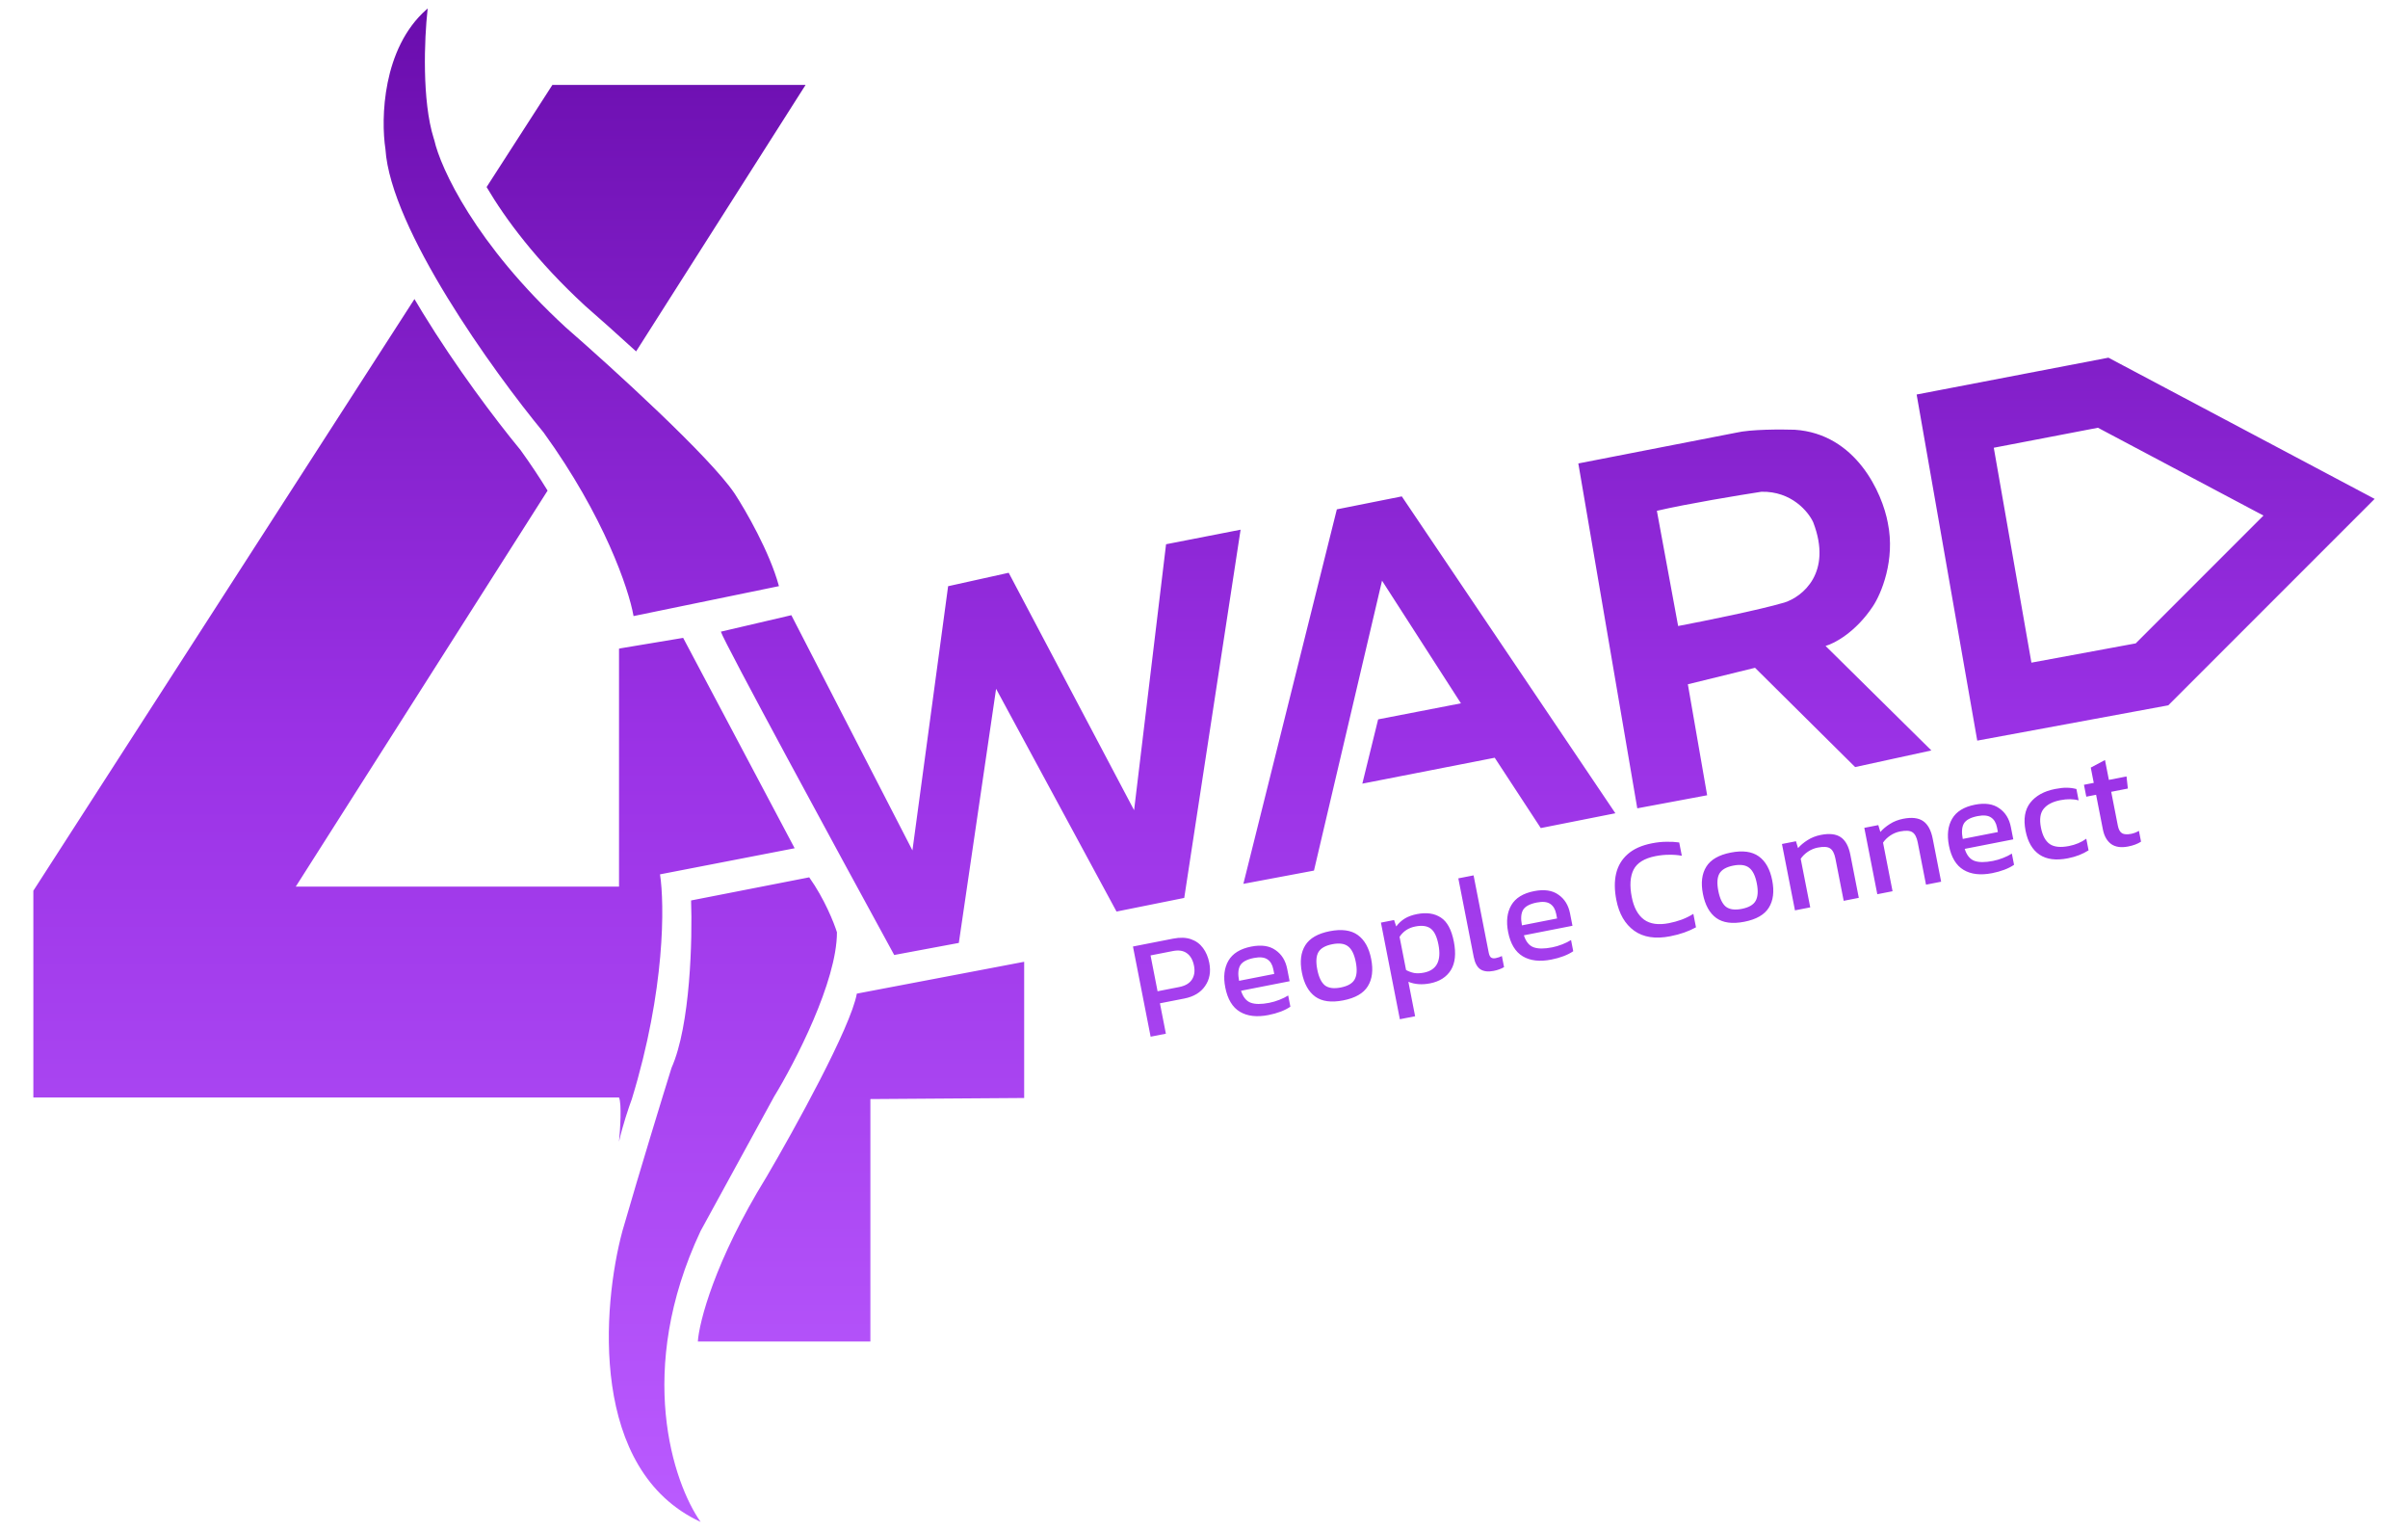
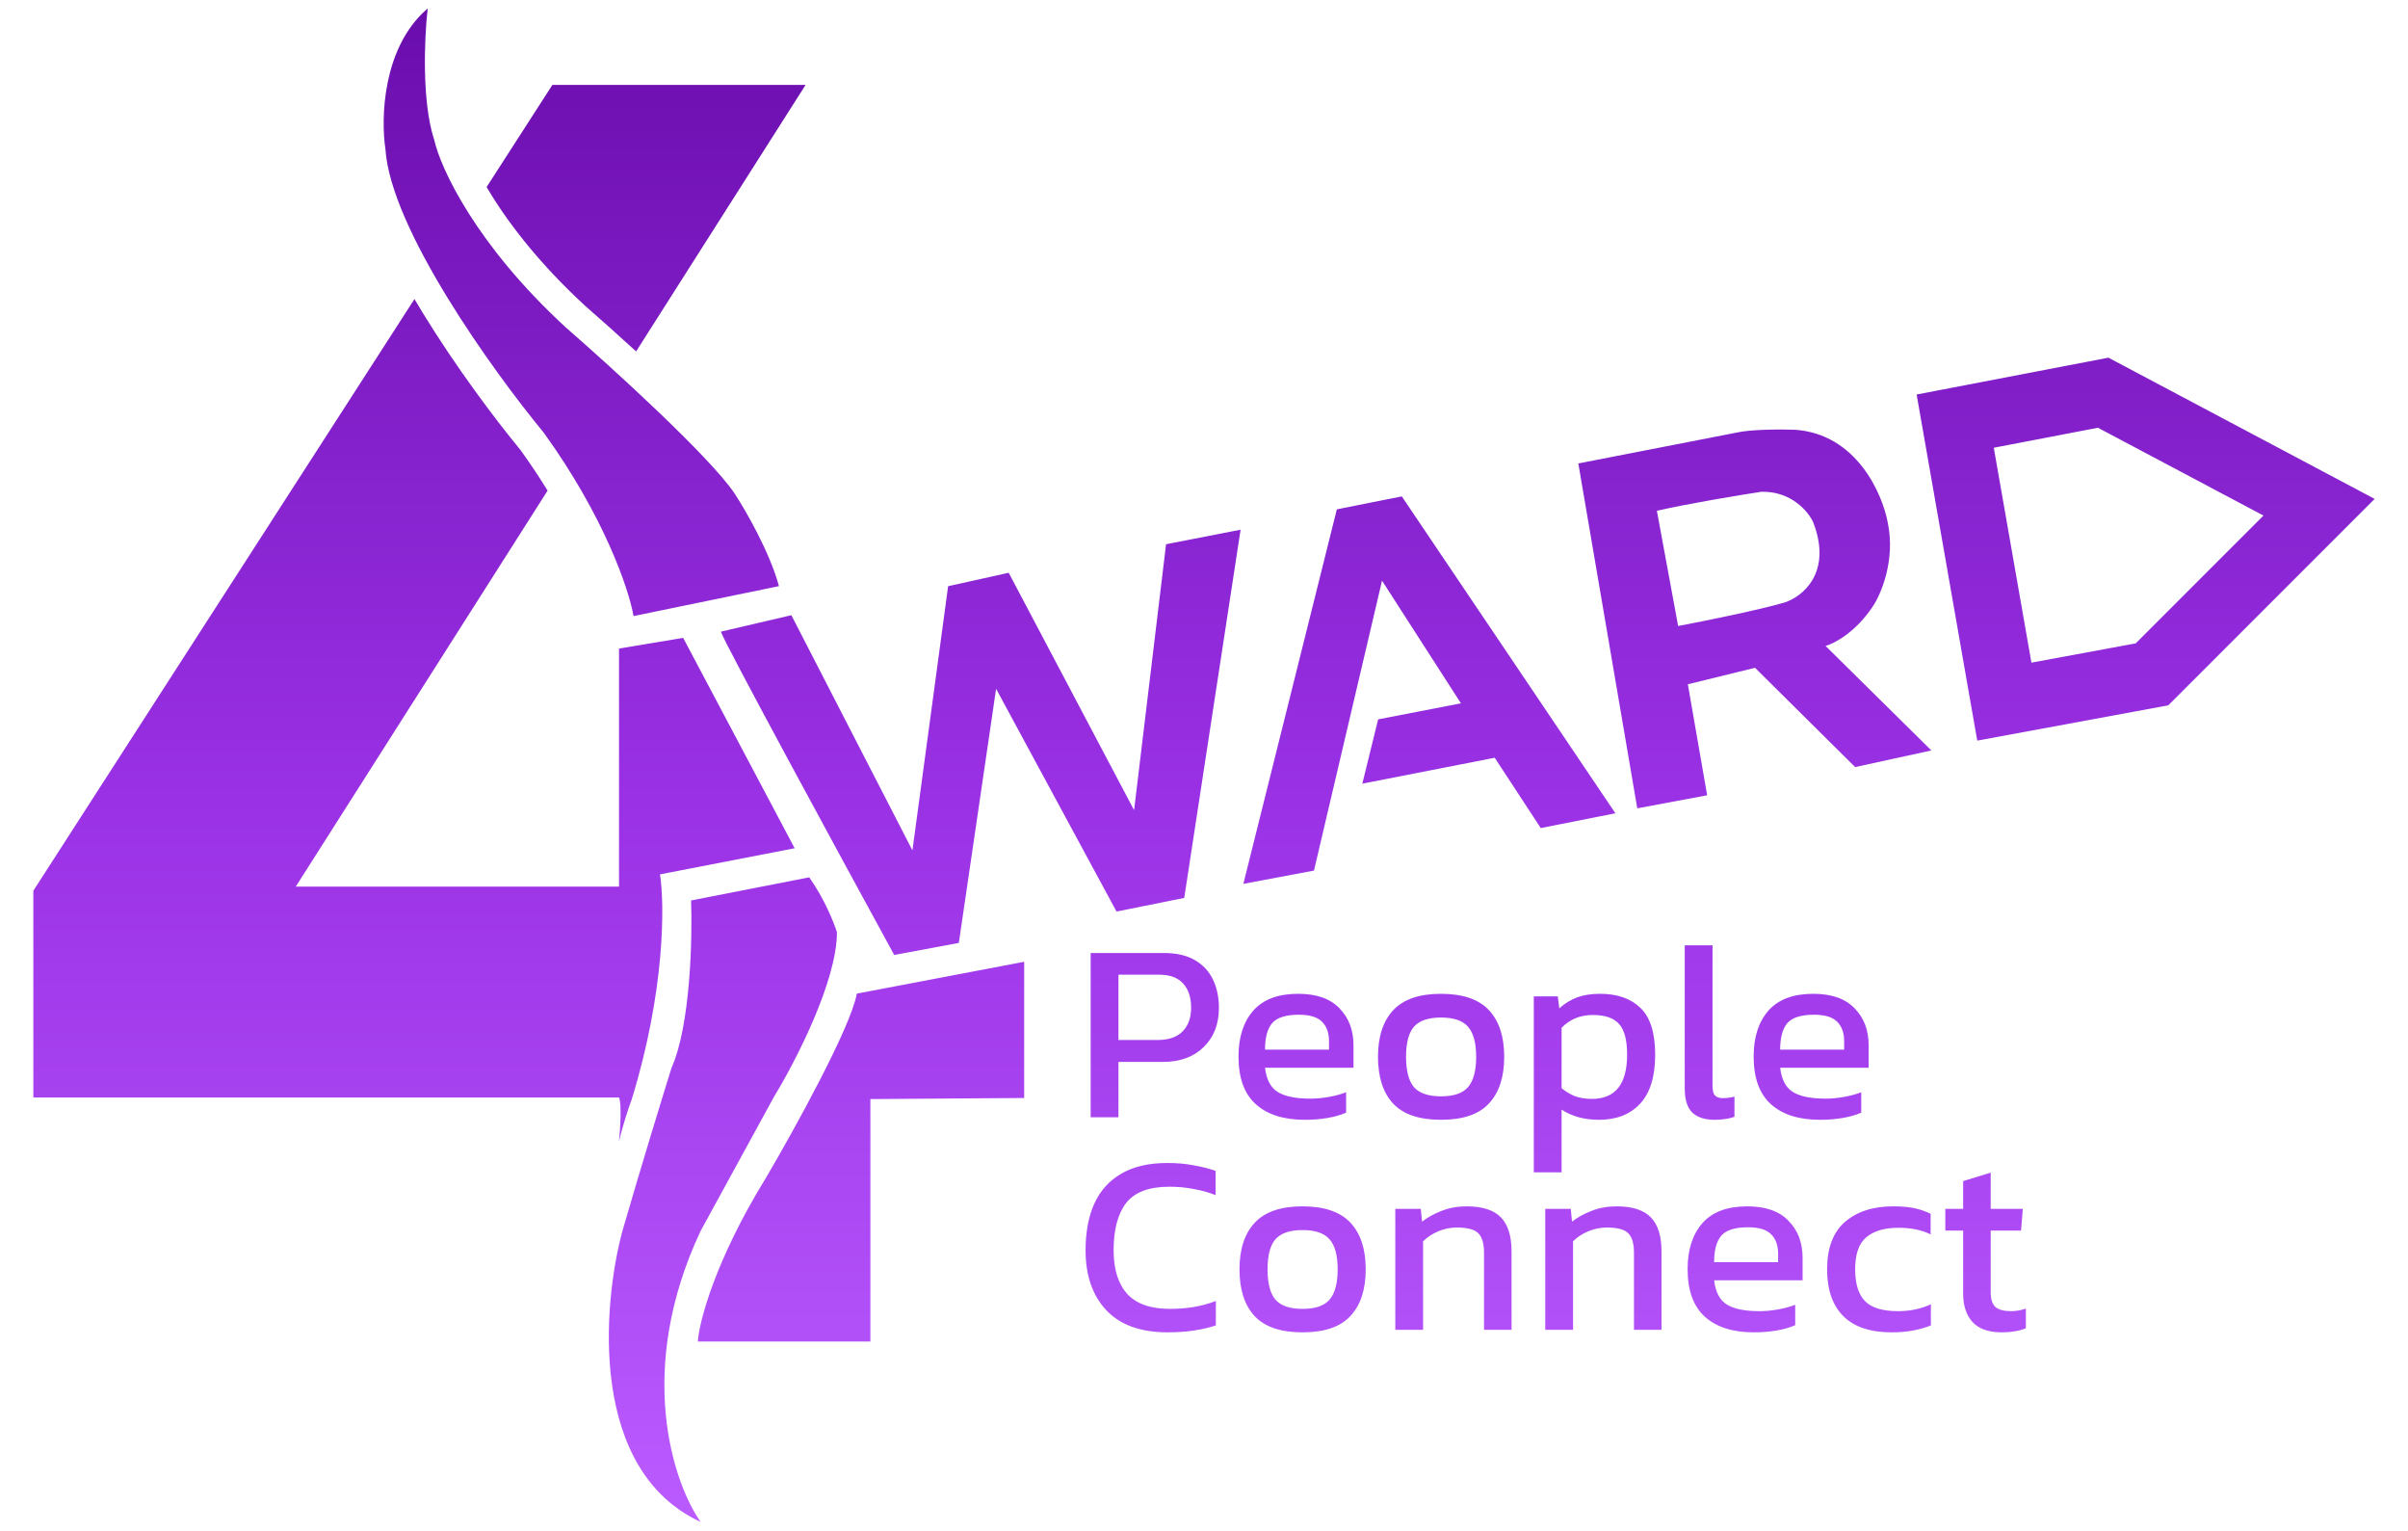
<svg xmlns="http://www.w3.org/2000/svg" width="1700" height="1080" viewBox="0 0 1700 1080" fill="none">
-   <path d="M571.295 619.189C582.029 634.274 588.816 651.329 590.868 657.971C590.868 692.667 561.283 749.752 546.49 773.958L494.619 868.766C448.282 967.204 475.312 1046.68 494.619 1074.11C416.012 1037.79 425.067 922.082 439.42 868.766C452.239 824.46 467.868 773.56 474.079 753.649C487.448 723.67 488.858 662.396 487.892 635.506L571.295 619.189ZM723.044 774.917L614.473 775.679V946.794H492.659C493.546 933.302 504.485 889.997 541.139 830.601C560.63 797.394 600.67 725.035 604.904 701.26L723.044 678.79V774.917ZM292.603 211.059C294.531 214.333 296.49 217.593 298.472 220.83C321.841 258.988 349.147 295.372 367.486 317.634C374.589 327.473 380.934 337.056 386.586 346.254L208.814 625.72H437.016V457.802L438.693 457.457L482.296 450.191L561.006 598.661L465.949 617.089C469.183 637.782 469.733 698.47 446.066 775.679C444.074 781.014 439.476 794.497 437.016 805.749C437.845 797.194 439.005 778.98 437.016 774.566H23.545V628.646L292.603 211.059ZM828.21 662.449C833.086 661.493 837.286 661.628 840.81 662.853C844.334 664.078 847.17 666.156 849.319 669.087C851.454 671.953 852.922 675.428 853.723 679.513C854.963 685.838 853.98 691.3 850.776 695.896C847.637 700.479 842.741 703.423 836.086 704.727L818.889 708.097L823.092 729.544L812.32 731.656L799.845 668.007L828.21 662.449ZM1000.41 645.12C1007.13 643.802 1012.73 644.621 1017.21 647.575C1021.68 650.463 1024.74 656.123 1026.39 664.556C1028.04 672.99 1027.34 679.697 1024.28 684.675C1021.2 689.588 1016.31 692.703 1009.59 694.02C1003.92 695.131 998.818 694.761 994.282 692.914L999.047 717.227L988.275 719.338L974.909 651.144L984.199 649.323L985.702 653.852C987.436 651.528 989.465 649.66 991.788 648.247C994.111 646.833 996.985 645.791 1000.41 645.12ZM883.378 668.056C890.494 666.661 896.199 667.494 900.493 670.552C904.84 673.532 907.588 677.953 908.738 683.817L910.443 692.514L876.148 699.236C877.566 703.679 879.826 706.486 882.929 707.657C886.032 708.827 890.417 708.857 896.083 707.747C898.455 707.282 900.848 706.573 903.261 705.622C905.674 704.67 907.733 703.65 909.436 702.564L910.986 710.47C909.058 711.806 906.755 712.975 904.078 713.979C901.467 714.97 898.614 715.769 895.517 716.375C887.347 717.977 880.628 717.207 875.36 714.066C870.092 710.925 866.644 705.204 865.017 696.902C863.545 689.391 864.294 683.086 867.263 677.989C870.232 672.891 875.604 669.58 883.378 668.056ZM938.736 657.207C947.169 655.555 953.776 656.449 958.556 659.891C963.335 663.333 966.494 668.974 968.031 676.815C969.567 684.655 968.771 691.071 965.645 696.063C962.584 701.042 956.803 704.364 948.304 706.03C939.87 707.683 933.263 706.788 928.484 703.346C923.77 699.891 920.645 694.243 919.109 686.403C917.572 678.562 918.367 672.146 921.493 667.155C924.62 662.163 930.368 658.847 938.736 657.207ZM837.928 672.756C835.446 670.916 832.13 670.404 827.979 671.217L812.265 674.297L817.223 699.598L832.444 696.615C836.726 695.775 839.735 694.023 841.47 691.357C843.205 688.691 843.698 685.446 842.949 681.624C842.149 677.54 840.475 674.583 837.928 672.756ZM951.71 667.904C949.203 665.932 945.478 665.43 940.536 666.399C935.661 667.355 932.402 669.225 930.758 672.01C929.181 674.782 928.921 678.87 929.98 684.272C931.039 689.675 932.829 693.396 935.349 695.433C937.922 697.392 941.646 697.893 946.522 696.938C951.463 695.969 954.723 694.099 956.301 691.327C957.932 688.476 958.217 684.349 957.158 678.946C956.1 673.543 954.283 669.863 951.71 667.904ZM894.799 677.107C892.659 675.611 889.48 675.277 885.263 676.103C880.256 677.084 877.01 678.849 875.526 681.398C874.107 683.934 873.856 687.54 874.773 692.218L899.579 687.357L898.94 684.095C898.307 680.867 896.927 678.537 894.799 677.107ZM1010.13 655.427C1007.62 653.456 1003.96 652.942 999.154 653.884C994.344 654.827 990.648 657.262 988.065 661.189L992.656 684.612C994.416 685.567 996.296 686.259 998.296 686.688C1000.35 687.038 1002.66 686.962 1005.23 686.458C1014.32 684.676 1017.75 678.053 1015.5 666.588C1014.41 661.054 1012.62 657.333 1010.13 655.427ZM1050.99 672.255C1051.35 674.1 1051.93 675.287 1052.72 675.817C1053.5 676.346 1054.56 676.482 1055.88 676.224C1057.46 675.914 1058.93 675.419 1060.31 674.74L1061.84 682.547C1060.67 683.254 1059.51 683.79 1058.35 684.154C1057.27 684.571 1055.97 684.928 1054.46 685.225C1050.64 685.974 1047.56 685.62 1045.22 684.163C1042.87 682.639 1041.27 679.703 1040.41 675.355L1029.55 619.91L1040.32 617.798L1050.99 672.255ZM1083.07 628.92C1090.18 627.526 1095.89 628.357 1100.18 631.415C1104.53 634.395 1107.27 638.817 1108.42 644.681L1110.13 653.378L1075.83 660.099C1077.25 664.542 1079.51 667.349 1082.62 668.52C1085.72 669.691 1090.1 669.72 1095.77 668.61C1098.14 668.145 1100.54 667.437 1102.95 666.485C1105.36 665.533 1107.42 664.514 1109.12 663.427L1110.67 671.334C1108.74 672.67 1106.44 673.84 1103.76 674.843C1101.15 675.834 1098.3 676.633 1095.2 677.24C1087.03 678.841 1080.31 678.07 1075.05 674.929C1069.78 671.788 1066.33 666.067 1064.7 657.765C1063.23 650.254 1063.98 643.95 1066.95 638.852C1069.92 633.755 1075.29 630.444 1083.07 628.92ZM836.049 633.717L788.244 643.342L703.223 486.132L676.914 665.48L631.296 673.994C591.426 601 511.132 453.174 508.922 445.809L558.676 434.178L644.161 600.178L669.351 413.726L712.119 404.239L800.646 571.8L823.216 384.106L875.833 373.839L836.049 633.717ZM1176.46 594.091C1179.66 594.011 1182.67 594.175 1185.49 594.581L1187.33 603.97C1184.49 603.433 1181.5 603.197 1178.36 603.264C1175.28 603.252 1172.1 603.569 1168.8 604.214C1160.89 605.764 1155.71 608.97 1153.24 613.832C1150.84 618.682 1150.42 625.094 1151.98 633.066C1153.44 640.511 1156.33 645.829 1160.65 649.019C1164.96 652.143 1170.83 652.975 1178.28 651.516C1181.31 650.922 1184.29 650.098 1187.23 649.042C1190.23 647.908 1192.97 646.549 1195.47 644.965L1197.33 654.454C1194.86 655.827 1192.12 657.048 1189.11 658.116C1186.17 659.171 1182.86 660.06 1179.17 660.783C1168.69 662.836 1160.19 661.526 1153.67 656.853C1147.21 652.167 1143.02 644.948 1141.11 635.197C1139.74 628.213 1139.68 621.997 1140.94 616.55C1142.25 611.025 1144.99 606.453 1149.13 602.834C1153.27 599.151 1158.96 596.599 1166.21 595.178C1169.9 594.455 1173.32 594.092 1176.46 594.091ZM1094.49 637.971C1092.35 636.475 1089.17 636.14 1084.95 636.966C1079.94 637.948 1076.7 639.713 1075.21 642.261C1073.79 644.797 1073.54 648.404 1074.46 653.082L1099.27 648.22L1098.63 644.959C1097.99 641.731 1096.61 639.402 1094.49 637.971ZM1221.86 601.718C1230.29 600.065 1236.9 600.96 1241.68 604.402C1246.46 607.844 1249.61 613.485 1251.15 621.326C1252.69 629.166 1251.89 635.583 1248.77 640.575C1245.71 645.553 1239.93 648.876 1231.43 650.541C1222.99 652.194 1216.39 651.3 1211.61 647.858C1206.89 644.403 1203.77 638.755 1202.23 630.915C1200.69 623.074 1201.49 616.657 1204.62 611.665C1207.74 606.674 1213.49 603.358 1221.86 601.718ZM1285.51 589.243C1291.57 588.055 1296.26 588.606 1299.59 590.897C1302.91 593.188 1305.16 597.331 1306.33 603.327L1312.28 633.667L1301.61 635.76L1295.76 605.913C1295.05 602.289 1293.79 599.9 1291.99 598.748C1290.26 597.582 1287.35 597.4 1283.26 598.201C1280.83 598.678 1278.52 599.644 1276.34 601.097C1274.23 602.537 1272.54 604.203 1271.26 606.094L1277.99 640.389L1267.21 642.5L1258.03 595.654L1267.92 593.717L1269.38 598.562C1271.16 596.502 1273.4 594.627 1276.08 592.939C1278.81 591.172 1281.95 589.94 1285.51 589.243ZM1234.83 612.415C1232.32 610.443 1228.6 609.941 1223.66 610.91C1218.78 611.865 1215.52 613.736 1213.88 616.521C1212.3 619.293 1212.04 623.381 1213.1 628.784C1214.16 634.186 1215.95 637.906 1218.47 639.944C1221.04 641.902 1224.77 642.404 1229.64 641.449C1234.59 640.48 1237.85 638.61 1239.42 635.837C1241.05 632.986 1241.34 628.859 1240.28 623.457C1239.22 618.054 1237.41 614.373 1234.83 612.415ZM1343.64 577.85C1349.7 576.662 1354.39 577.214 1357.71 579.504C1361.04 581.795 1363.28 585.939 1364.46 591.934L1370.41 622.276L1359.73 624.368L1353.88 594.52C1353.17 590.896 1351.92 588.508 1350.12 587.356C1348.38 586.191 1345.47 586.008 1341.39 586.809C1338.95 587.287 1336.64 588.252 1334.47 589.706C1332.35 591.146 1330.66 592.812 1329.39 594.703L1336.11 628.998L1325.34 631.109L1316.16 584.262L1326.04 582.325L1327.5 587.169C1329.29 585.109 1331.52 583.235 1334.2 581.546C1336.93 579.779 1340.08 578.547 1343.64 577.85ZM1140.43 573.968L1087.75 584.417L1055.24 534.786L961.781 553.071L972.936 507.698L1031.39 496.375L975.69 409.817L927.636 614.43L877.796 623.784L943.787 359.48L989.645 350.337L1140.43 573.968ZM1394.27 567.926C1401.39 566.532 1407.09 567.363 1411.39 570.421C1415.74 573.401 1418.48 577.823 1419.63 583.687L1421.34 592.384L1387.04 599.106C1388.46 603.549 1390.72 606.355 1393.82 607.526C1396.93 608.697 1401.31 608.727 1406.98 607.617C1409.35 607.152 1411.74 606.444 1414.16 605.492C1416.57 604.54 1418.63 603.52 1420.33 602.434L1421.88 610.34C1419.95 611.676 1417.65 612.846 1414.97 613.849C1412.36 614.84 1409.51 615.639 1406.41 616.246C1398.24 617.847 1391.52 617.077 1386.26 613.936C1380.99 610.795 1377.54 605.074 1375.91 596.772C1374.44 589.261 1375.19 582.955 1378.16 577.858C1381.13 572.76 1386.5 569.45 1394.27 567.926ZM1459.06 555.948C1461.39 555.97 1463.67 556.275 1465.91 556.863L1467.47 564.868C1463.71 563.826 1459.39 563.783 1454.52 564.739C1449.12 565.798 1445.2 567.83 1442.78 570.836C1440.35 573.777 1439.71 578.212 1440.87 584.142C1441.97 589.742 1444.06 593.608 1447.15 595.74C1450.22 597.806 1454.72 598.258 1460.65 597.096C1465.33 596.179 1469.41 594.456 1472.88 591.928L1474.49 600.131C1472.48 601.414 1470.27 602.532 1467.86 603.484C1465.51 604.423 1462.82 605.189 1459.79 605.783C1451.56 607.397 1444.92 606.542 1439.89 603.217C1434.85 599.827 1431.55 594.178 1430 586.272C1428.39 578.036 1429.49 571.457 1433.32 566.534C1437.21 561.598 1443.04 558.368 1450.82 556.844C1454.04 556.211 1456.79 555.913 1459.06 555.948ZM1488.83 550.421L1501.28 547.98L1502.23 556.516L1490.47 558.822L1495.16 582.739C1495.69 585.44 1496.69 587.228 1498.16 588.103C1499.62 588.912 1501.77 589.039 1504.6 588.484C1506.38 588.135 1508.19 587.437 1510.04 586.391L1511.53 594.001C1509.17 595.559 1506.14 596.699 1502.45 597.422C1497.44 598.404 1493.43 597.822 1490.41 595.677C1487.44 593.454 1485.51 590.036 1484.6 585.424L1479.8 560.914L1472.88 562.269L1471.23 553.869L1478.15 552.513L1476.04 541.74L1486.08 536.387L1488.83 550.421ZM1405.69 576.977C1403.55 575.481 1400.38 575.146 1396.16 575.972C1391.15 576.954 1387.9 578.719 1386.42 581.268C1385 583.804 1384.75 587.411 1385.67 592.088L1410.47 587.227L1409.84 583.965C1409.2 580.737 1407.82 578.407 1405.69 576.977ZM1225.68 305.372C1235.83 302.95 1257.44 302.975 1266.98 303.29C1310.41 306.081 1328.92 348.223 1332.75 368.945C1338.21 395.412 1327.99 419.31 1322.2 427.951C1309.97 446.368 1294.84 454.24 1288.81 455.874L1363.51 529.637L1309.69 541.37L1239.02 471.302L1191.59 482.935L1205.21 561.271L1155.88 570.483L1114.27 327.085L1225.68 305.372ZM1676.45 352.096L1530.76 497.79L1395.9 522.704L1353.11 278.435L1488.51 252.437L1676.45 352.096ZM1407.57 316L1434.14 467.671L1507.77 454.069L1597.97 363.867L1481.1 301.885L1407.57 316ZM1243.52 347.064C1227.88 349.461 1191.24 355.507 1169.72 360.51L1184.73 441.813C1202.35 438.477 1242.02 430.493 1259.78 425.24C1272.29 421.278 1293.87 404.413 1280.11 368.64C1276.77 361.239 1264.78 346.564 1243.52 347.064ZM301.807 7.242C300.732 16.892 299.682 33.067 300.026 50.204C300.359 66.814 302.002 84.284 306.181 97.589L306.593 98.864L306.601 98.888L306.607 98.913C310.962 118.451 335.623 172.375 399.428 231.074H399.429C415.791 245.322 441.391 268.292 465.015 290.894C488.253 313.127 509.63 335.053 518.39 347.969L518.798 348.577L518.799 348.58C526.423 360.248 543.302 389.509 549.776 413.166L549.916 413.681L549.394 413.789L447.769 434.697L447.266 434.8L447.176 434.294C443.923 416.017 426.678 364.518 383.746 305.197C365.897 283.584 338.907 247.671 315.923 210.141C304.429 191.372 293.931 172.191 286.08 154.186C278.237 136.197 273.019 119.349 272.108 105.245C270.462 94.528 269.933 76.785 273.674 58.303C277.418 39.81 285.45 20.523 300.979 6.811L301.95 5.954L301.807 7.242ZM449.08 248.012C435.474 235.57 422.782 224.285 413.167 215.907C378.794 184.263 356.807 154.571 343.533 132.014L389.982 59.926H568.726L449.08 248.012Z" fill="url(#paint0_linear_85_21)" />
+   <path d="M571.295 619.188C582.028 634.273 588.816 651.329 590.868 657.971C590.868 692.666 561.283 749.752 546.49 773.958L494.619 868.766C448.282 967.203 475.312 1046.68 494.619 1074.11C416.013 1037.79 425.067 922.081 439.42 868.766C452.239 824.459 467.867 773.56 474.079 753.648C487.448 723.669 488.858 662.395 487.892 635.506L571.295 619.188ZM723.044 774.917L614.473 775.679V946.794H492.659C493.546 933.301 504.485 889.996 541.139 830.601C560.63 797.393 600.67 725.034 604.903 701.26L723.044 678.79V774.917ZM824.168 820.793C830.888 820.793 837.008 821.332 842.527 822.412C848.167 823.372 853.388 824.693 858.188 826.373V843.473C853.388 841.553 848.228 840.112 842.708 839.152C837.308 838.072 831.607 837.532 825.607 837.532C811.208 837.532 801.008 841.373 795.008 849.053C789.128 856.733 786.188 867.833 786.188 882.353C786.188 895.912 789.427 906.233 795.907 913.312C802.387 920.272 812.408 923.753 825.968 923.753C831.488 923.753 837.007 923.332 842.527 922.492C848.167 921.532 853.448 920.093 858.368 918.173V935.452C853.568 937.012 848.348 938.213 842.708 939.053C837.188 939.893 831.068 940.312 824.348 940.312C805.268 940.312 790.808 935.092 780.968 924.652C771.248 914.212 766.388 900.112 766.388 882.353C766.388 869.633 768.428 858.713 772.508 849.593C776.708 840.353 783.068 833.273 791.588 828.353C800.108 823.313 810.968 820.793 824.168 820.793ZM919.522 851.393C934.882 851.393 946.162 855.232 953.362 862.912C960.562 870.592 964.163 881.573 964.163 895.853C964.163 910.133 960.562 921.113 953.362 928.793C946.282 936.473 935.002 940.312 919.522 940.312C904.163 940.312 892.883 936.473 885.683 928.793C878.603 921.113 875.062 910.133 875.062 895.853C875.063 881.573 878.662 870.592 885.862 862.912C893.062 855.232 904.283 851.393 919.522 851.393ZM1233.54 851.393C1246.5 851.393 1256.22 854.812 1262.7 861.652C1269.3 868.372 1272.6 877.073 1272.6 887.753V903.593H1210.14C1211.1 911.873 1214.1 917.572 1219.14 920.692C1224.18 923.812 1231.86 925.373 1242.18 925.373C1246.5 925.373 1250.94 924.952 1255.5 924.112C1260.06 923.272 1264.02 922.193 1267.38 920.873V935.272C1263.54 936.952 1259.1 938.213 1254.06 939.053C1249.14 939.893 1243.86 940.312 1238.22 940.312C1223.34 940.312 1211.82 936.653 1203.66 929.333C1195.5 922.013 1191.42 910.793 1191.42 895.673C1191.42 881.993 1194.9 871.192 1201.86 863.272C1208.82 855.352 1219.38 851.393 1233.54 851.393ZM1336.52 851.393C1342.4 851.393 1347.32 851.812 1351.28 852.652C1355.36 853.492 1359.26 854.812 1362.98 856.612V871.192C1356.74 868.072 1349.18 866.513 1340.3 866.513C1330.46 866.513 1322.9 868.733 1317.62 873.173C1312.34 877.493 1309.7 885.053 1309.7 895.853C1309.7 906.053 1312.04 913.553 1316.72 918.353C1321.4 923.032 1329.14 925.373 1339.94 925.373C1348.46 925.373 1356.2 923.753 1363.16 920.513V935.452C1359.2 937.012 1354.94 938.213 1350.38 939.053C1345.94 939.893 1340.96 940.312 1335.44 940.312C1320.44 940.312 1309.1 936.533 1301.42 928.973C1293.74 921.293 1289.9 910.252 1289.9 895.853C1289.9 880.853 1294.1 869.693 1302.5 862.373C1311.02 855.053 1322.36 851.393 1336.52 851.393ZM1405.39 853.192H1428.07L1426.81 868.492H1405.39V912.053C1405.39 916.973 1406.53 920.452 1408.81 922.492C1411.09 924.412 1414.81 925.373 1419.97 925.373C1423.21 925.373 1426.63 924.772 1430.23 923.572V937.433C1425.55 939.353 1419.85 940.312 1413.13 940.312C1404.01 940.312 1397.17 937.912 1392.61 933.112C1388.17 928.192 1385.95 921.533 1385.95 913.133V868.492H1373.35V853.192H1385.95V833.572L1405.39 827.633V853.192ZM1035.45 851.393C1046.49 851.393 1054.53 853.973 1059.57 859.133C1064.61 864.293 1067.13 872.333 1067.13 883.253V938.513H1047.69V884.152C1047.69 877.553 1046.31 872.933 1043.55 870.293C1040.91 867.653 1035.87 866.333 1028.43 866.333C1023.99 866.333 1019.61 867.232 1015.29 869.032C1011.09 870.832 1007.55 873.173 1004.67 876.053V938.513H985.053V853.192H1003.05L1003.95 862.192C1007.79 859.192 1012.35 856.673 1017.63 854.633C1023.03 852.473 1028.97 851.393 1035.45 851.393ZM1141.32 851.393C1152.36 851.393 1160.39 853.973 1165.43 859.133C1170.47 864.293 1173 872.333 1173 883.253V938.513H1153.55V884.152C1153.55 877.553 1152.17 872.933 1149.42 870.293C1146.78 867.653 1141.73 866.333 1134.29 866.333C1129.86 866.333 1125.48 867.232 1121.16 869.032C1116.96 870.832 1113.42 873.173 1110.54 876.053V938.513H1090.92V853.192H1108.92L1109.82 862.192C1113.66 859.192 1118.22 856.673 1123.5 854.633C1128.9 852.473 1134.84 851.393 1141.32 851.393ZM919.522 868.133C910.643 868.133 904.282 870.292 900.442 874.612C896.722 878.932 894.862 886.013 894.862 895.853C894.862 905.692 896.723 912.832 900.442 917.272C904.282 921.592 910.643 923.753 919.522 923.753C928.522 923.753 934.883 921.592 938.603 917.272C942.443 912.832 944.362 905.693 944.362 895.853C944.362 886.013 942.443 878.932 938.603 874.612C934.883 870.292 928.522 868.133 919.522 868.133ZM1234.08 866.152C1224.96 866.152 1218.66 868.133 1215.18 872.093C1211.82 876.053 1210.14 882.293 1210.14 890.812H1255.32V884.873C1255.32 878.993 1253.7 874.432 1250.46 871.192C1247.22 867.832 1241.76 866.152 1234.08 866.152ZM1129.63 701.393C1141.87 701.393 1151.41 704.753 1158.25 711.473C1165.09 718.073 1168.51 729.052 1168.51 744.412C1168.51 759.772 1164.97 771.293 1157.89 778.973C1150.81 786.532 1141.15 790.312 1128.91 790.312C1118.59 790.312 1109.77 787.912 1102.45 783.112V827.393H1082.83V703.192H1099.75L1100.83 711.652C1104.67 708.172 1108.87 705.592 1113.43 703.912C1117.99 702.232 1123.39 701.393 1129.63 701.393ZM292.603 211.059C294.531 214.332 296.49 217.593 298.472 220.829C321.84 258.987 349.147 295.372 367.485 317.634C374.588 327.472 380.934 337.056 386.586 346.254L208.813 625.72H437.016V457.802L438.692 457.456L482.296 450.19L561.006 598.66L465.949 617.089C469.182 637.781 469.732 698.47 446.065 775.679C444.074 781.013 439.476 794.496 437.016 805.748C437.844 797.193 439.005 778.98 437.016 774.565H23.545V628.646L292.603 211.059ZM916.479 701.393C929.439 701.393 939.16 704.812 945.64 711.652C952.24 718.372 955.54 727.073 955.54 737.753V753.593H893.079C894.039 761.872 897.039 767.572 902.079 770.692C907.119 773.812 914.799 775.373 925.119 775.373C929.439 775.373 933.879 774.952 938.439 774.112C942.999 773.272 946.959 772.193 950.319 770.873V785.272C946.479 786.952 942.04 788.213 937 789.053C932.08 789.893 926.799 790.312 921.159 790.312C906.28 790.312 894.76 786.653 886.6 779.333C878.44 772.013 874.359 760.793 874.359 745.673C874.359 731.993 877.84 721.192 884.8 713.272C891.76 705.353 902.32 701.393 916.479 701.393ZM1017.3 701.393C1032.66 701.393 1043.94 705.232 1051.14 712.912C1058.34 720.592 1061.94 731.573 1061.94 745.853C1061.94 760.133 1058.34 771.113 1051.14 778.793C1044.06 786.473 1032.78 790.312 1017.3 790.312C1001.94 790.312 990.659 786.473 983.459 778.793C976.379 771.113 972.839 760.133 972.839 745.853C972.839 731.573 976.44 720.592 983.64 712.912C990.84 705.232 1002.06 701.393 1017.3 701.393ZM1209.01 766.373C1209.01 769.733 1209.61 772.013 1210.81 773.213C1212.01 774.413 1213.81 775.013 1216.21 775.013C1219.09 775.013 1221.86 774.653 1224.5 773.933V788.152C1222.22 788.992 1219.99 789.532 1217.83 789.772C1215.79 790.132 1213.39 790.312 1210.63 790.312C1203.67 790.312 1198.39 788.632 1194.79 785.272C1191.19 781.793 1189.39 776.093 1189.39 768.173V667.192H1209.01V766.373ZM1280.16 701.393C1293.12 701.393 1302.84 704.812 1309.32 711.652C1315.92 718.372 1319.22 727.073 1319.22 737.753V753.593H1256.76C1257.72 761.873 1260.72 767.572 1265.76 770.692C1270.8 773.812 1278.48 775.373 1288.8 775.373C1293.12 775.373 1297.56 774.952 1302.12 774.112C1306.68 773.272 1310.64 772.193 1314 770.873V785.272C1310.16 786.952 1305.72 788.213 1300.68 789.053C1295.76 789.893 1290.48 790.312 1284.84 790.312C1269.96 790.312 1258.44 786.653 1250.28 779.333C1242.12 772.013 1238.04 760.793 1238.04 745.673C1238.04 731.993 1241.52 721.192 1248.48 713.272C1255.44 705.353 1266 701.393 1280.16 701.393ZM821.647 672.593C830.527 672.593 837.847 674.273 843.607 677.633C849.367 680.993 853.628 685.612 856.388 691.492C859.148 697.252 860.527 703.853 860.527 711.293C860.527 722.813 856.927 732.053 849.728 739.013C842.648 745.973 833.048 749.452 820.928 749.452H789.607V788.513H769.987V672.593H821.647ZM1124.41 716.333C1115.65 716.333 1108.33 719.333 1102.45 725.333V767.992C1105.21 770.272 1108.27 772.132 1111.63 773.572C1115.11 774.892 1119.19 775.553 1123.87 775.553C1140.43 775.553 1148.71 765.112 1148.71 744.232C1148.71 734.153 1146.85 727.012 1143.13 722.812C1139.41 718.493 1133.17 716.333 1124.41 716.333ZM1017.3 718.133C1008.42 718.133 1002.06 720.293 998.22 724.612C994.5 728.932 992.64 736.013 992.64 745.853C992.64 755.693 994.5 762.832 998.22 767.272C1002.06 771.592 1008.42 773.753 1017.3 773.753C1026.3 773.753 1032.66 771.592 1036.38 767.272C1040.22 762.832 1042.14 755.693 1042.14 745.853C1042.14 736.013 1040.22 728.932 1036.38 724.612C1032.66 720.293 1026.3 718.133 1017.3 718.133ZM917.02 716.152C907.9 716.152 901.599 718.133 898.119 722.093C894.759 726.053 893.079 732.293 893.079 740.812H938.26V734.873C938.26 728.993 936.639 724.432 933.399 721.192C930.159 717.833 924.699 716.152 917.02 716.152ZM1280.7 716.152C1271.58 716.152 1265.28 718.133 1261.8 722.093C1258.44 726.053 1256.76 732.293 1256.76 740.812H1301.94V734.873C1301.94 728.993 1300.32 724.432 1297.08 721.192C1293.84 717.832 1288.38 716.152 1280.7 716.152ZM789.607 733.973H817.328C825.128 733.973 831.008 731.932 834.968 727.853C838.928 723.773 840.907 718.253 840.907 711.293C840.907 703.853 838.987 698.093 835.147 694.013C831.427 689.933 825.788 687.893 818.228 687.893H789.607V733.973ZM836.049 633.717L788.244 643.342L703.223 486.132L676.914 665.479L631.296 673.993C591.425 600.999 511.132 453.173 508.922 445.809L558.676 434.178L644.161 600.178L669.351 413.726L712.119 404.238L800.646 571.8L823.216 384.105L875.833 373.839L836.049 633.717ZM1140.43 573.968L1087.75 584.417L1055.24 534.785L961.781 553.07L972.936 507.697L1031.39 496.375L975.689 409.816L927.636 614.43L877.796 623.783L943.787 359.479L989.645 350.337L1140.43 573.968ZM1225.68 305.371C1235.83 302.949 1257.44 302.975 1266.98 303.29C1310.41 306.081 1328.92 348.222 1332.75 368.944C1338.21 395.412 1327.99 419.309 1322.2 427.95C1309.97 446.368 1294.84 454.24 1288.81 455.874L1363.51 529.637L1309.69 541.369L1239.02 471.302L1191.59 482.935L1205.21 561.271L1155.88 570.482L1114.27 327.085L1225.68 305.371ZM1676.45 352.096L1530.76 497.789L1395.9 522.703L1353.11 278.435L1488.51 252.437L1676.45 352.096ZM1407.57 316L1434.14 467.671L1507.77 454.068L1597.97 363.866L1481.1 301.885L1407.57 316ZM1243.52 347.063C1227.88 349.461 1191.23 355.507 1169.72 360.51L1184.73 441.812C1202.35 438.477 1242.02 430.493 1259.78 425.239C1272.29 421.278 1293.87 404.413 1280.11 368.64C1276.77 361.239 1264.78 346.563 1243.52 347.063ZM301.807 7.241C300.732 16.892 299.682 33.067 300.025 50.203C300.359 66.813 302.002 84.284 306.181 97.589L306.593 98.863L306.601 98.888L306.606 98.913C310.962 118.45 335.623 172.375 399.428 231.073H399.429C415.791 245.322 441.391 268.291 465.015 290.894C488.252 313.126 509.629 335.052 518.39 347.969L518.798 348.576L518.799 348.579C526.422 360.248 543.302 389.509 549.775 413.166L549.916 413.681L549.394 413.788L447.769 434.696L447.266 434.8L447.176 434.294C443.922 416.016 426.677 364.517 383.746 305.196C365.896 283.584 338.906 247.67 315.923 210.141C304.429 191.372 293.931 172.19 286.08 154.186C278.236 136.197 273.019 119.349 272.107 105.244C270.462 94.527 269.932 76.784 273.674 58.303C277.418 39.809 285.45 20.522 300.979 6.811L301.95 5.953L301.807 7.241ZM449.08 248.012C435.474 235.569 422.782 224.284 413.167 215.906C378.794 184.262 356.807 154.571 343.533 132.014L389.981 59.926H568.726L449.08 248.012Z" fill="url(#paint0_linear_89_5)" />
  <defs>
-     <linearGradient id="paint0_linear_85_21" x1="850" y1="1074.11" x2="850" y2="5.954" gradientUnits="userSpaceOnUse">
-       <stop stop-color="#BA5BFF" />
+     <linearGradient id="paint0_linear_89_5" x1="850" y1="5.953" x2="850" y2="1074.11" gradientUnits="userSpaceOnUse">
+       <stop stop-color="#6A0DAD" />
      <stop offset="0.524" stop-color="#9A31E5" />
-       <stop offset="1" stop-color="#6A0DAD" />
+       <stop offset="1" stop-color="#BA5BFF" />
    </linearGradient>
  </defs>
</svg>
